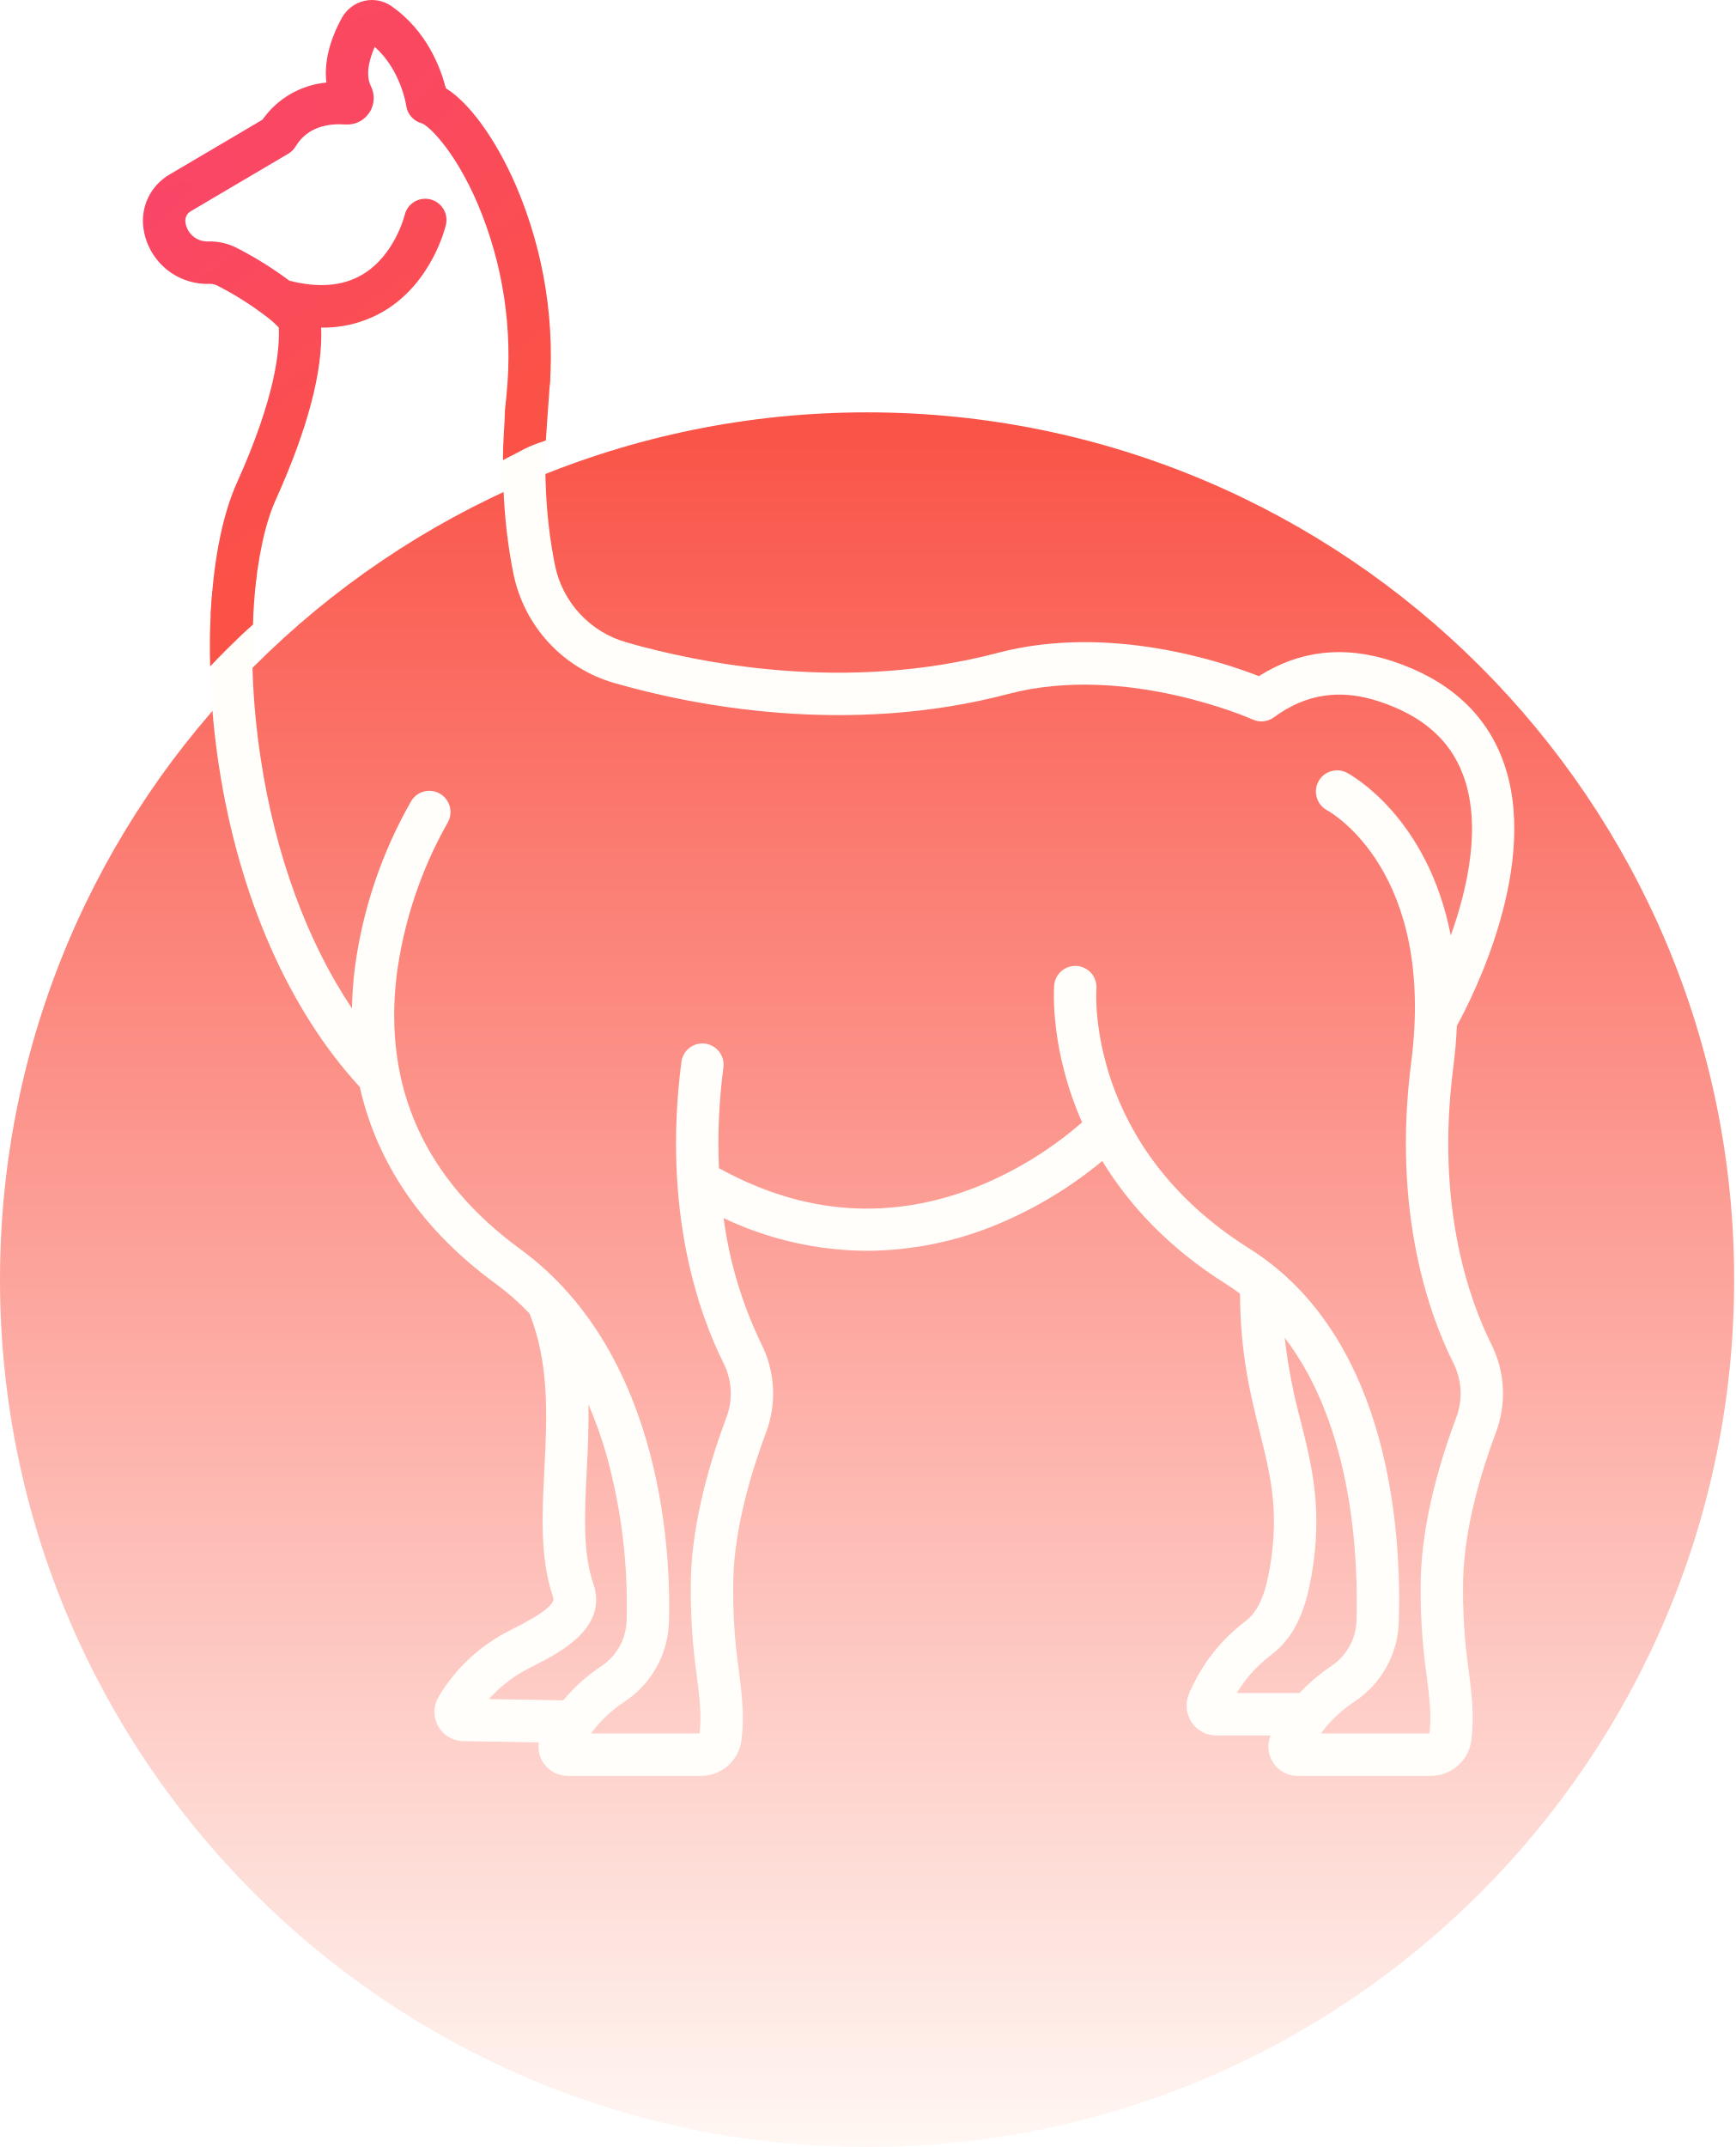
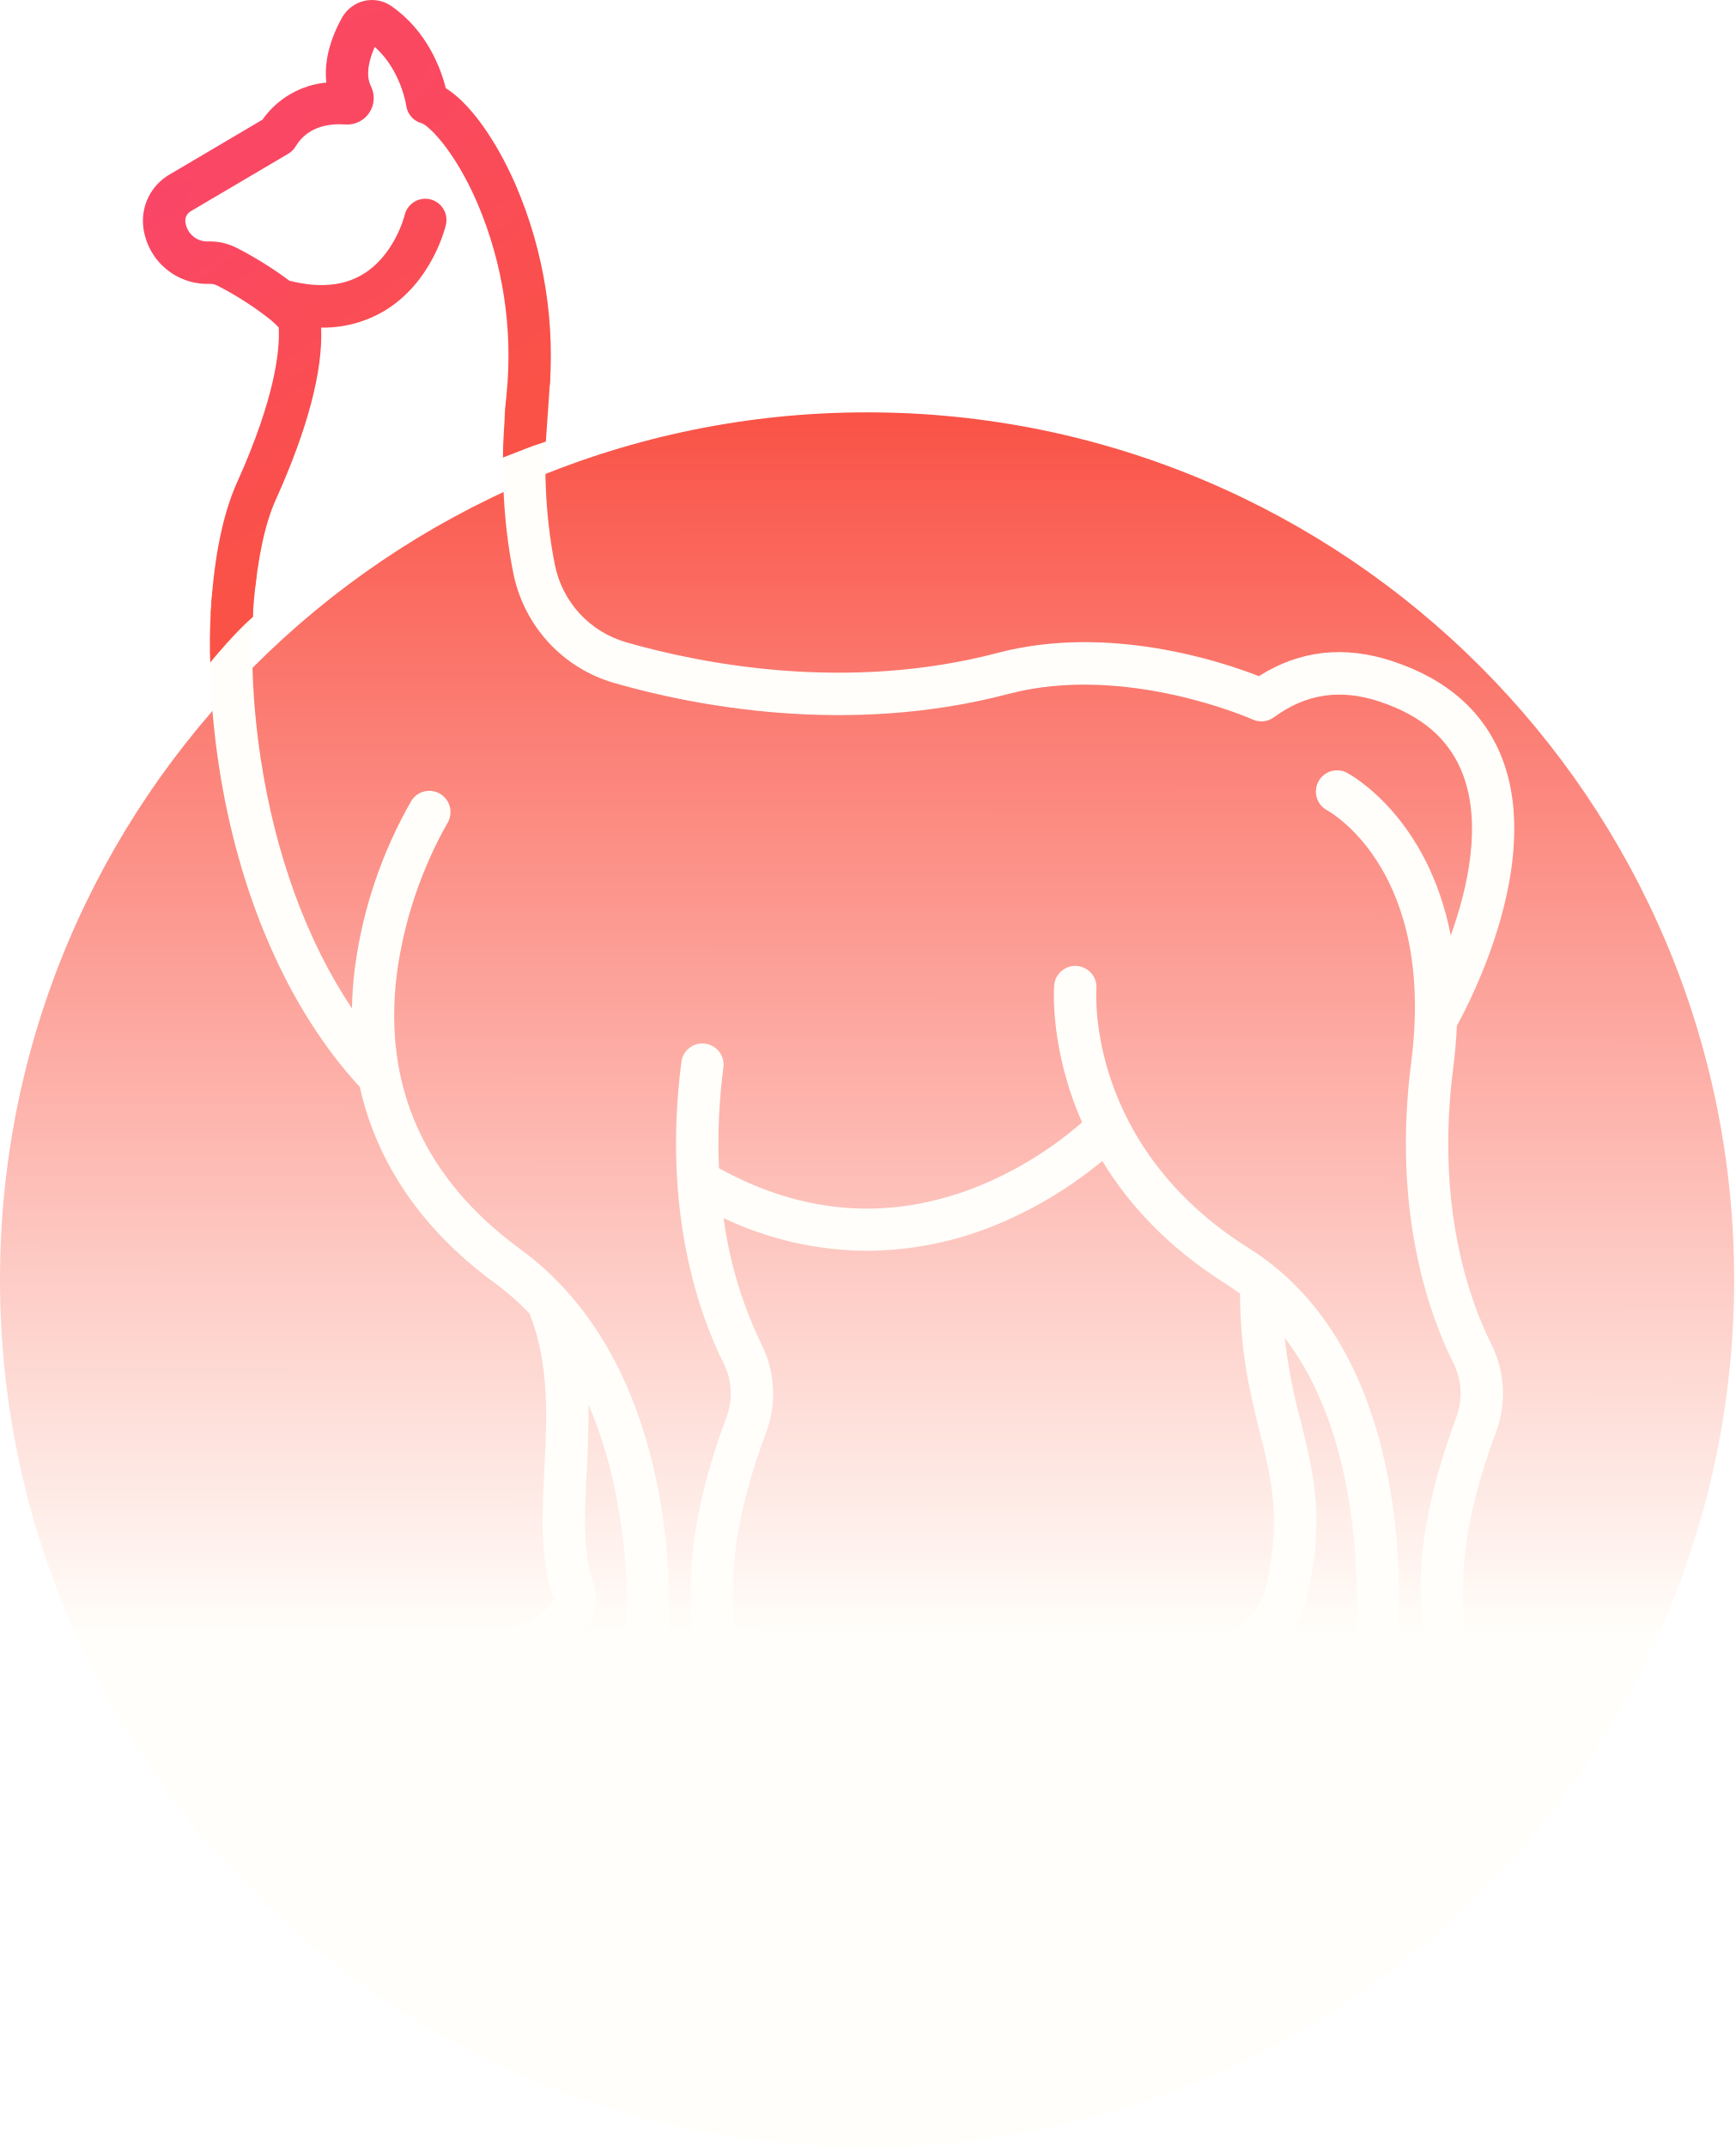
<svg xmlns="http://www.w3.org/2000/svg" width="785" height="971" viewBox="0 0 785 971" fill="none">
  <circle cx="392.254" cy="578.746" r="392.254" fill="url(#paint0_linear_153_747)" />
  <path d="M76.526 79.033L118.727 54.139C122.046 49.411 126.351 45.461 131.344 42.56C136.336 39.66 141.898 37.879 147.644 37.34C146.593 28.456 148.969 18.386 154.674 8.062C155.73 6.153 157.172 4.486 158.909 3.168C160.646 1.85 162.639 0.91 164.76 0.409C166.848 -0.083 169.017 -0.132 171.125 0.266C173.234 0.663 175.236 1.498 177.003 2.716C193.278 13.977 199.486 31.195 201.68 39.889C212.274 46.434 224.121 62.633 233.294 83.639C246.364 114.008 251.511 147.206 248.252 180.114C245.486 207.214 246.422 232.576 251.033 255.499C252.688 263.752 256.585 271.387 262.294 277.564C268.004 283.741 275.305 288.22 283.393 290.509C316.649 300.049 382.691 313.353 451.369 295.265C501.72 282.005 553.355 299.456 569.518 305.804C587.859 294.112 608.157 291.822 629.93 299.017C654.957 307.278 671.72 322.253 679.754 343.521C697.375 390.166 665.914 451.493 659.073 463.92C658.811 469.956 658.274 476.271 657.429 482.893C649.366 545.601 664.768 588.157 674.668 607.943C677.728 614.062 679.497 620.746 679.864 627.58C680.23 634.413 679.187 641.249 676.799 647.661C670.365 664.816 662.559 690.219 661.925 713.805C661.597 727.729 662.431 741.656 664.419 755.442C665.807 766.481 667.005 776.028 665.63 787C665.063 791.46 662.892 795.561 659.525 798.535C656.157 801.509 651.823 803.152 647.333 803.158H586.984C584.812 803.157 582.675 802.62 580.761 801.593C578.846 800.567 577.215 799.083 576.01 797.274C574.806 795.465 574.066 793.386 573.857 791.221C573.647 789.057 573.975 786.875 574.81 784.867H550.046C547.909 784.864 545.806 784.339 543.917 783.338C542.029 782.337 540.413 780.89 539.209 779.122C537.909 777.238 537.103 775.055 536.868 772.777C536.633 770.498 536.975 768.197 537.862 766.086C543.361 753.017 552.218 741.64 563.533 733.113C570.373 727.932 572.889 718.039 574.45 709.041C578.86 683.602 574.703 666.927 569.889 647.623C565.725 630.923 561.044 612.105 560.974 585.066C558.983 583.589 556.943 582.154 554.802 580.808C527.911 563.918 510.247 544.17 498.653 525.062C484.33 536.938 468.316 546.605 451.142 553.744C432.473 561.533 412.462 565.589 392.238 565.683C369.788 565.584 347.634 560.54 327.348 550.907C329.987 570.715 335.773 589.972 344.484 607.95C347.545 614.068 349.314 620.753 349.681 627.586C350.048 634.42 349.004 641.256 346.616 647.668C340.182 664.822 332.376 690.225 331.742 713.812C331.414 727.735 332.248 741.661 334.235 755.445C335.624 766.492 336.824 776.034 335.446 787.006C334.878 791.466 332.707 795.565 329.34 798.537C325.972 801.51 321.639 803.152 317.15 803.158H256.793C254.897 803.158 253.024 802.748 251.3 801.958C249.577 801.167 248.044 800.013 246.806 798.576C245.569 797.138 244.655 795.45 244.128 793.626C243.6 791.803 243.472 789.887 243.751 788.01L209.298 787.442C209.117 787.442 208.936 787.434 208.756 787.418C206.516 787.25 204.355 786.515 202.478 785.279C200.6 784.044 199.068 782.35 198.026 780.357C196.983 778.364 196.465 776.139 196.52 773.89C196.575 771.641 197.201 769.443 198.339 767.503C205.382 755.609 215.447 745.796 227.509 739.065C229.164 738.127 231.024 737.17 233.012 736.156C238.603 733.291 251.677 726.582 250.281 722.51C244.225 704.834 245.218 685.275 246.267 664.571C247.454 641.15 248.651 616.952 239.557 594.07C234.802 589.07 229.613 584.503 224.05 580.423C186.708 553.115 169.46 521.33 162.768 491.594C130.572 456.678 107.949 405.114 98.978 346.013C91.425 296.256 94.639 246.133 107.171 218.34C124.6 179.682 126.662 158.157 126.089 148.103C124.432 146.337 122.618 144.725 120.67 143.287C120.606 143.238 120.543 143.19 120.483 143.14C113.567 137.855 106.192 133.202 98.445 129.238C97.331 128.653 96.087 128.356 94.829 128.376C87.485 128.641 80.312 126.12 74.744 121.319C69.175 116.517 65.622 109.787 64.793 102.475C64.288 97.851 65.126 93.179 67.208 89.021C69.289 84.863 72.525 81.394 76.526 79.033ZM575.096 748.44C568.838 753.129 563.543 758.982 559.499 765.679H587.92C592.184 761.102 596.964 757.036 602.163 753.56C605.55 751.336 608.358 748.335 610.354 744.806C612.35 741.277 613.476 737.322 613.639 733.27C614.51 705.582 612.3 645.52 581.175 605.015C582.661 617.833 585.107 630.522 588.49 642.973C593.603 663.499 598.44 682.883 593.338 712.327C591.139 725.011 587.252 739.222 575.096 748.427V748.44ZM241.759 753.24C239.96 754.162 238.261 755.032 236.943 755.778C231.024 759.078 225.703 763.356 221.206 768.431L254.807 768.987C259.761 763.045 265.545 757.849 271.98 753.56C275.367 751.336 278.175 748.335 280.171 744.806C282.166 741.277 283.293 737.322 283.456 733.27C284.244 707.443 281.054 681.648 273.998 656.794C271.839 649.429 269.231 642.205 266.187 635.161C266.42 645.631 265.914 655.845 265.421 665.55C264.463 684.354 263.57 702.115 268.423 716.285C275.21 736.087 253.449 747.248 241.759 753.24ZM83.861 100.361C84.148 102.848 85.356 105.135 87.247 106.772C89.138 108.408 91.574 109.274 94.072 109.198C98.528 109.058 102.948 110.03 106.936 112.025C114.509 115.902 121.778 120.345 128.683 125.317C129.444 125.866 130.168 126.402 130.869 126.928C143.933 130.305 155.006 129.421 163.8 124.261C178.474 115.653 182.972 97.617 183.053 97.312C183.338 96.084 183.861 94.924 184.594 93.898C185.326 92.873 186.253 92.002 187.321 91.335C188.39 90.668 189.579 90.219 190.821 90.012C192.063 89.806 193.333 89.846 194.559 90.131C195.786 90.416 196.944 90.941 197.968 91.674C198.992 92.407 199.862 93.336 200.527 94.406C201.193 95.476 201.642 96.666 201.848 97.91C202.055 99.154 202.014 100.426 201.73 101.654C201.485 102.715 195.513 127.771 173.697 140.705C165.159 145.716 155.416 148.297 145.519 148.169H145.288C146.122 167.756 139.199 193.99 124.656 226.245C115.549 246.444 109.94 290.419 117.946 343.135C124.566 386.741 138.94 425.769 159.226 456.075C159.328 450.03 159.755 443.995 160.504 437.996C164.011 411.246 172.728 385.447 186.162 362.061C187.522 359.944 189.659 358.447 192.11 357.892C194.562 357.337 197.134 357.769 199.271 359.095C201.408 360.42 202.939 362.533 203.535 364.979C204.132 367.424 203.745 370.006 202.458 372.169C190.439 393.418 182.627 416.789 179.452 441.002C173.322 491.616 192.136 533.318 235.37 564.928C301.193 613.061 303.485 706.417 302.621 733.879C302.359 740.99 300.407 747.936 296.925 754.14C293.444 760.343 288.535 765.625 282.606 769.546C276.715 773.416 271.551 778.295 267.35 783.959H316.503C317.449 775.621 316.458 767.743 315.214 757.837C313.109 743.085 312.227 728.184 312.576 713.287C313.282 687.037 321.718 659.44 328.671 640.91C330.133 636.974 330.769 632.78 330.541 628.588C330.313 624.396 329.225 620.295 327.345 616.543C316.466 594.801 299.52 548.208 308.23 480.44C308.372 479.174 308.764 477.949 309.383 476.836C310.002 475.723 310.837 474.745 311.837 473.958C312.838 473.171 313.985 472.592 315.212 472.253C316.438 471.915 317.72 471.825 318.982 471.987C320.243 472.15 321.46 472.563 322.561 473.202C323.662 473.84 324.625 474.692 325.394 475.707C326.163 476.722 326.722 477.88 327.04 479.114C327.357 480.348 327.426 481.632 327.243 482.893C325.27 497.948 324.601 513.146 325.244 528.317C363.907 549.677 403.561 552.359 443.202 536.246C460.096 529.279 475.742 519.599 489.524 507.588C475.049 474.882 476.743 447.668 476.893 445.733C477.079 443.194 478.264 440.833 480.189 439.169C482.113 437.506 484.619 436.675 487.155 436.862C489.69 437.048 492.048 438.235 493.709 440.163C495.371 442.09 496.2 444.599 496.013 447.138C495.815 450.037 491.987 518.687 564.987 564.537C593.061 582.173 612.8 610.911 623.651 649.951C632.4 681.44 633.459 712.97 632.801 733.881C632.539 740.992 630.586 747.938 627.105 754.142C623.623 760.345 618.714 765.627 612.784 769.548C606.895 773.418 601.733 778.296 597.533 783.959H646.686C647.632 775.623 646.642 767.745 645.397 757.838C643.292 743.086 642.409 728.185 642.759 713.287C643.465 687.037 651.901 659.44 658.852 640.91C660.314 636.975 660.951 632.78 660.723 628.588C660.496 624.396 659.408 620.295 657.528 616.543C646.65 594.801 629.702 548.205 638.414 480.44C649.485 394.334 602.307 367.52 600.359 366.451C598.125 365.255 596.455 363.222 595.713 360.796C594.971 358.37 595.218 355.749 596.401 353.505C597.583 351.261 599.604 349.578 602.022 348.822C604.44 348.066 607.059 348.299 609.306 349.471C611.223 350.479 645.854 369.497 656.311 423.085C664.099 401.334 670.37 372.884 661.813 350.277C655.839 334.497 643.44 323.693 623.929 317.247C606.326 311.431 590.756 313.769 576.329 324.39C574.96 325.397 573.348 326.022 571.658 326.201C569.969 326.381 568.262 326.107 566.713 325.41C566.144 325.152 509.18 299.891 456.248 313.829C383.138 333.084 313.258 319.044 278.11 308.961C266.639 305.71 256.287 299.353 248.193 290.589C240.099 281.824 234.577 270.993 232.235 259.288C227.244 234.475 226.215 207.177 229.176 178.159C232.083 148.786 227.558 119.153 216.017 91.992C205.411 67.395 193.65 56.683 190.819 55.768C188.973 55.281 187.315 54.254 186.056 52.817C184.797 51.38 183.995 49.599 183.753 47.703C183.73 47.532 181.396 31.742 169.534 21.2C167.313 26.21 165.086 33.553 167.813 39.014C168.755 40.906 169.179 43.015 169.043 45.125C168.907 47.235 168.216 49.271 167.039 51.026C165.862 52.782 164.242 54.194 162.344 55.119C160.445 56.044 158.336 56.449 156.23 56.293C149.012 55.776 139.249 57.075 133.746 66.213C132.924 67.58 131.773 68.72 130.399 69.529L86.253 95.561C85.434 96.045 84.773 96.756 84.349 97.607C83.924 98.459 83.755 99.415 83.861 100.361Z" fill="url(#paint1_radial_153_747)" />
-   <path d="M113.5 282C113.5 277.304 114.251 268.351 114.903 261.503C112.946 262.481 107.957 260.174 97 268C95.5 284.5 96 299 96 299C96 299 105.576 288.934 113.5 282Z" fill="#FA5246" stroke="#FA5246" stroke-width="1.957" />
-   <path d="M228.5 206.5C228.5 202.538 229.145 190.514 229.805 182.259C233.437 178.958 240.503 174.929 247.635 169.382C248.625 164.43 246.66 187.934 246 198.5C237.085 201.472 236.424 202.538 228.5 206.5Z" fill="#FA5246" stroke="#FA5246" stroke-width="1.957" />
+   <path d="M113.5 278.5C113.5 273.804 114.251 268.351 114.903 261.503C112.946 262.481 107.957 260.174 97 268C95.5 284.5 96 297 96 297C96 297 105.576 285.434 113.5 278.5Z" fill="#FA5246" stroke="#FA5246" stroke-width="1.957" />
+   <path d="M228.5 205.5C228.5 201.538 229.145 190.514 229.805 182.259C233.437 178.958 240.503 174.93 247.635 169.382C248.625 164.43 246.66 188.434 246 199C237.085 201.972 239 201.5 228.5 205.5Z" fill="#FA5246" stroke="#FA5246" stroke-width="1.957" />
  <defs>
-     <linearGradient id="paint0_linear_153_747" x1="392.254" y1="186.492" x2="392.254" y2="1003.42" gradientUnits="userSpaceOnUse">
+     <linearGradient id="paint0_linear_153_747" x1="392.254" y1="186.492" x2="392" y2="739" gradientUnits="userSpaceOnUse">
      <stop stop-color="#FA5246" />
      <stop offset="1" stop-color="#FFFEFA" />
    </linearGradient>
    <radialGradient id="paint1_radial_153_747" cx="0" cy="0" r="1" gradientUnits="userSpaceOnUse" gradientTransform="translate(42.593 108.959) rotate(56.2745) scale(888.466 4222.75)">
      <stop stop-color="#FA4667" />
      <stop offset="0.189" stop-color="#FA5246" />
      <stop offset="0.191" stop-color="#FFFEFA" />
    </radialGradient>
  </defs>
</svg>
